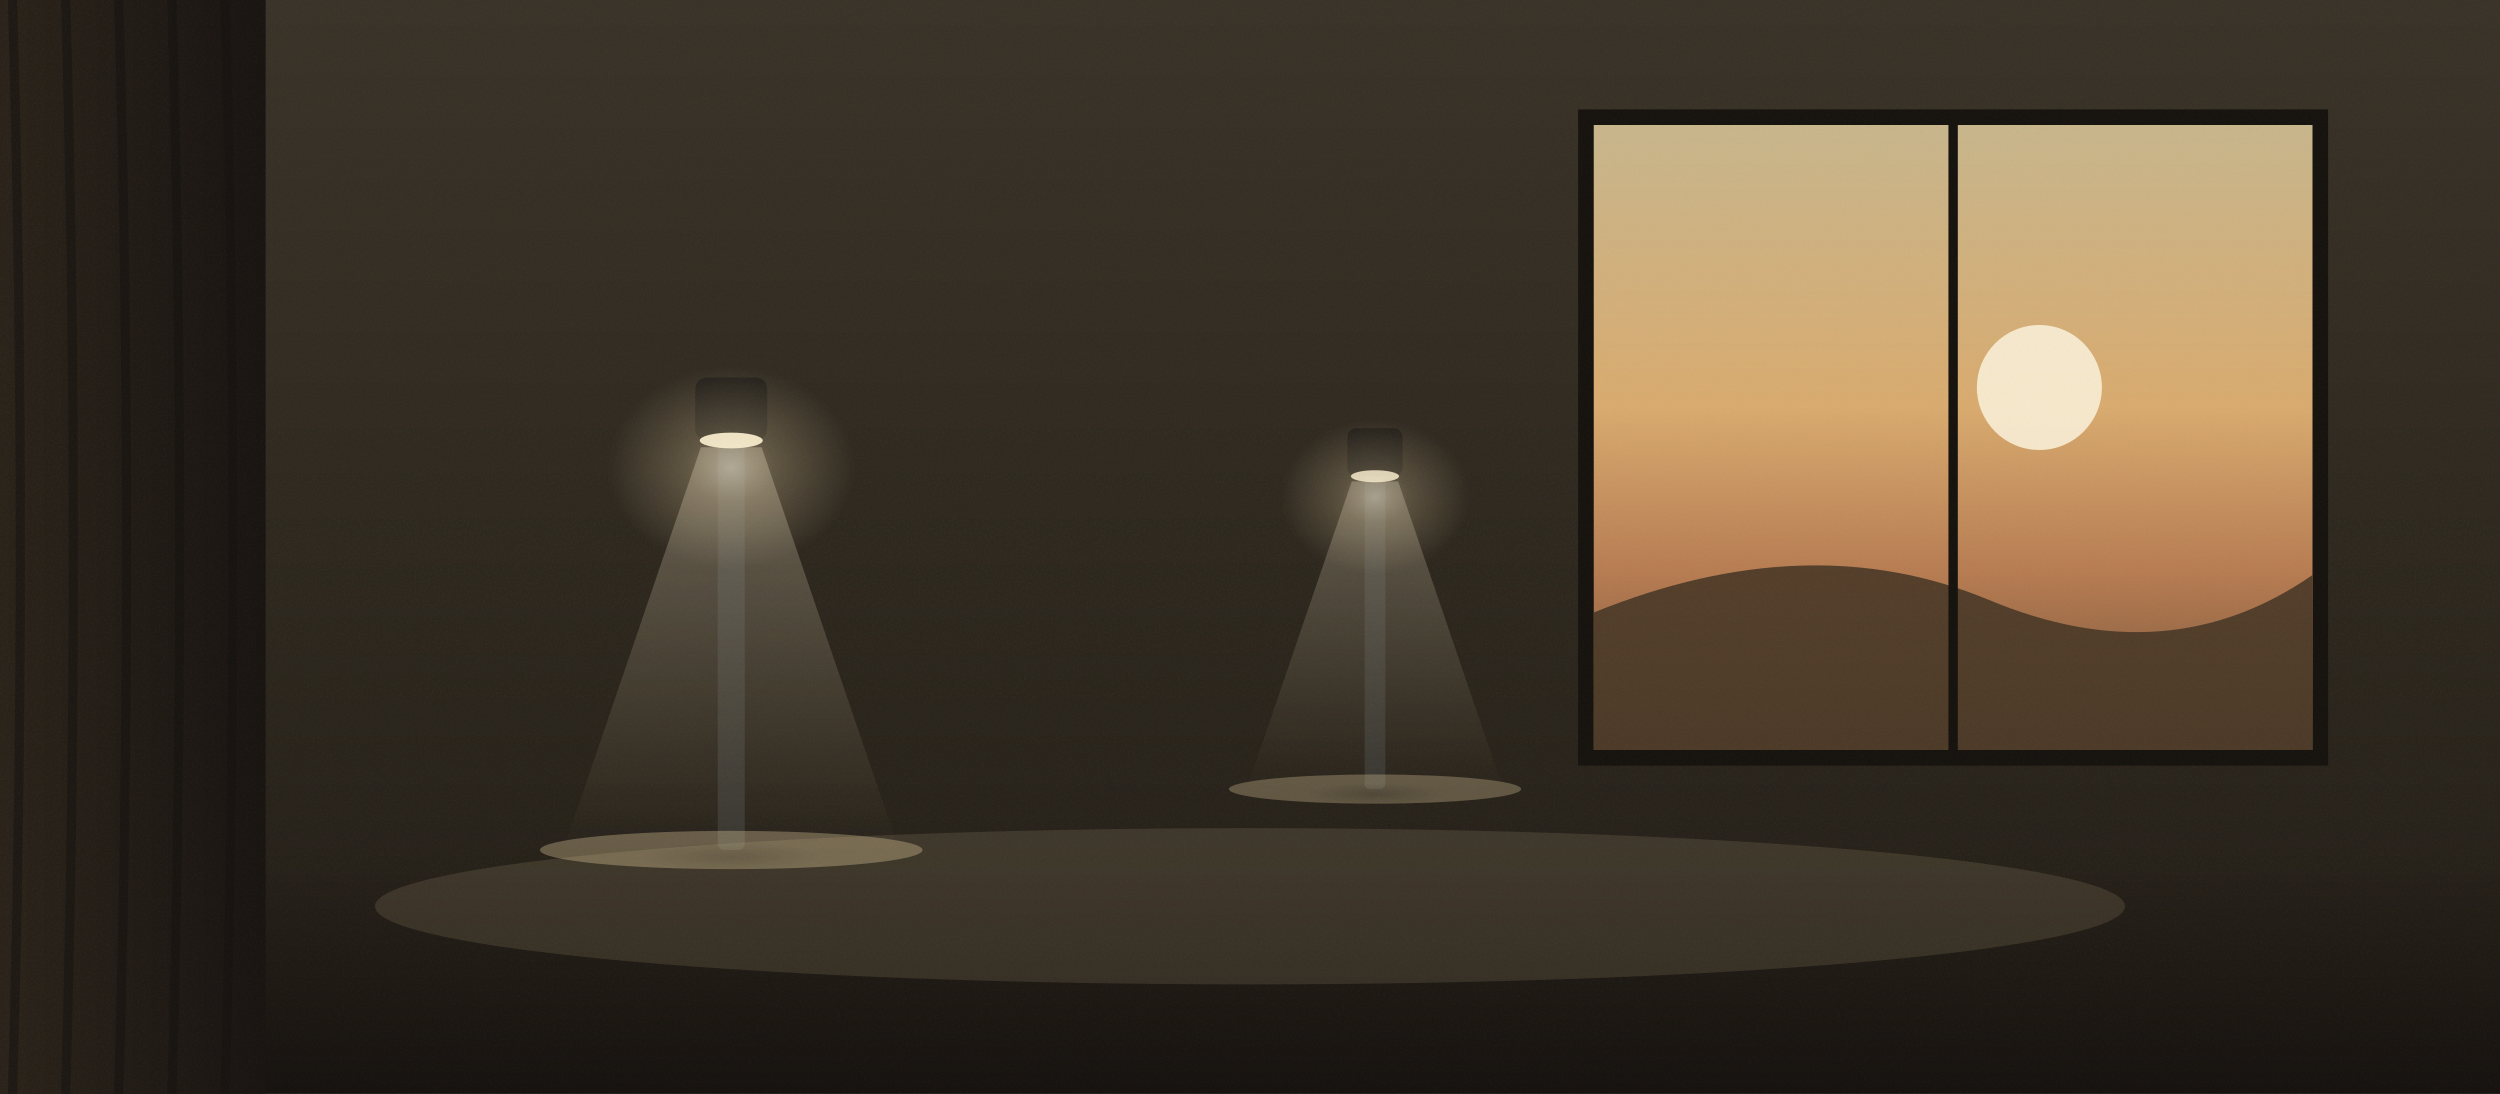
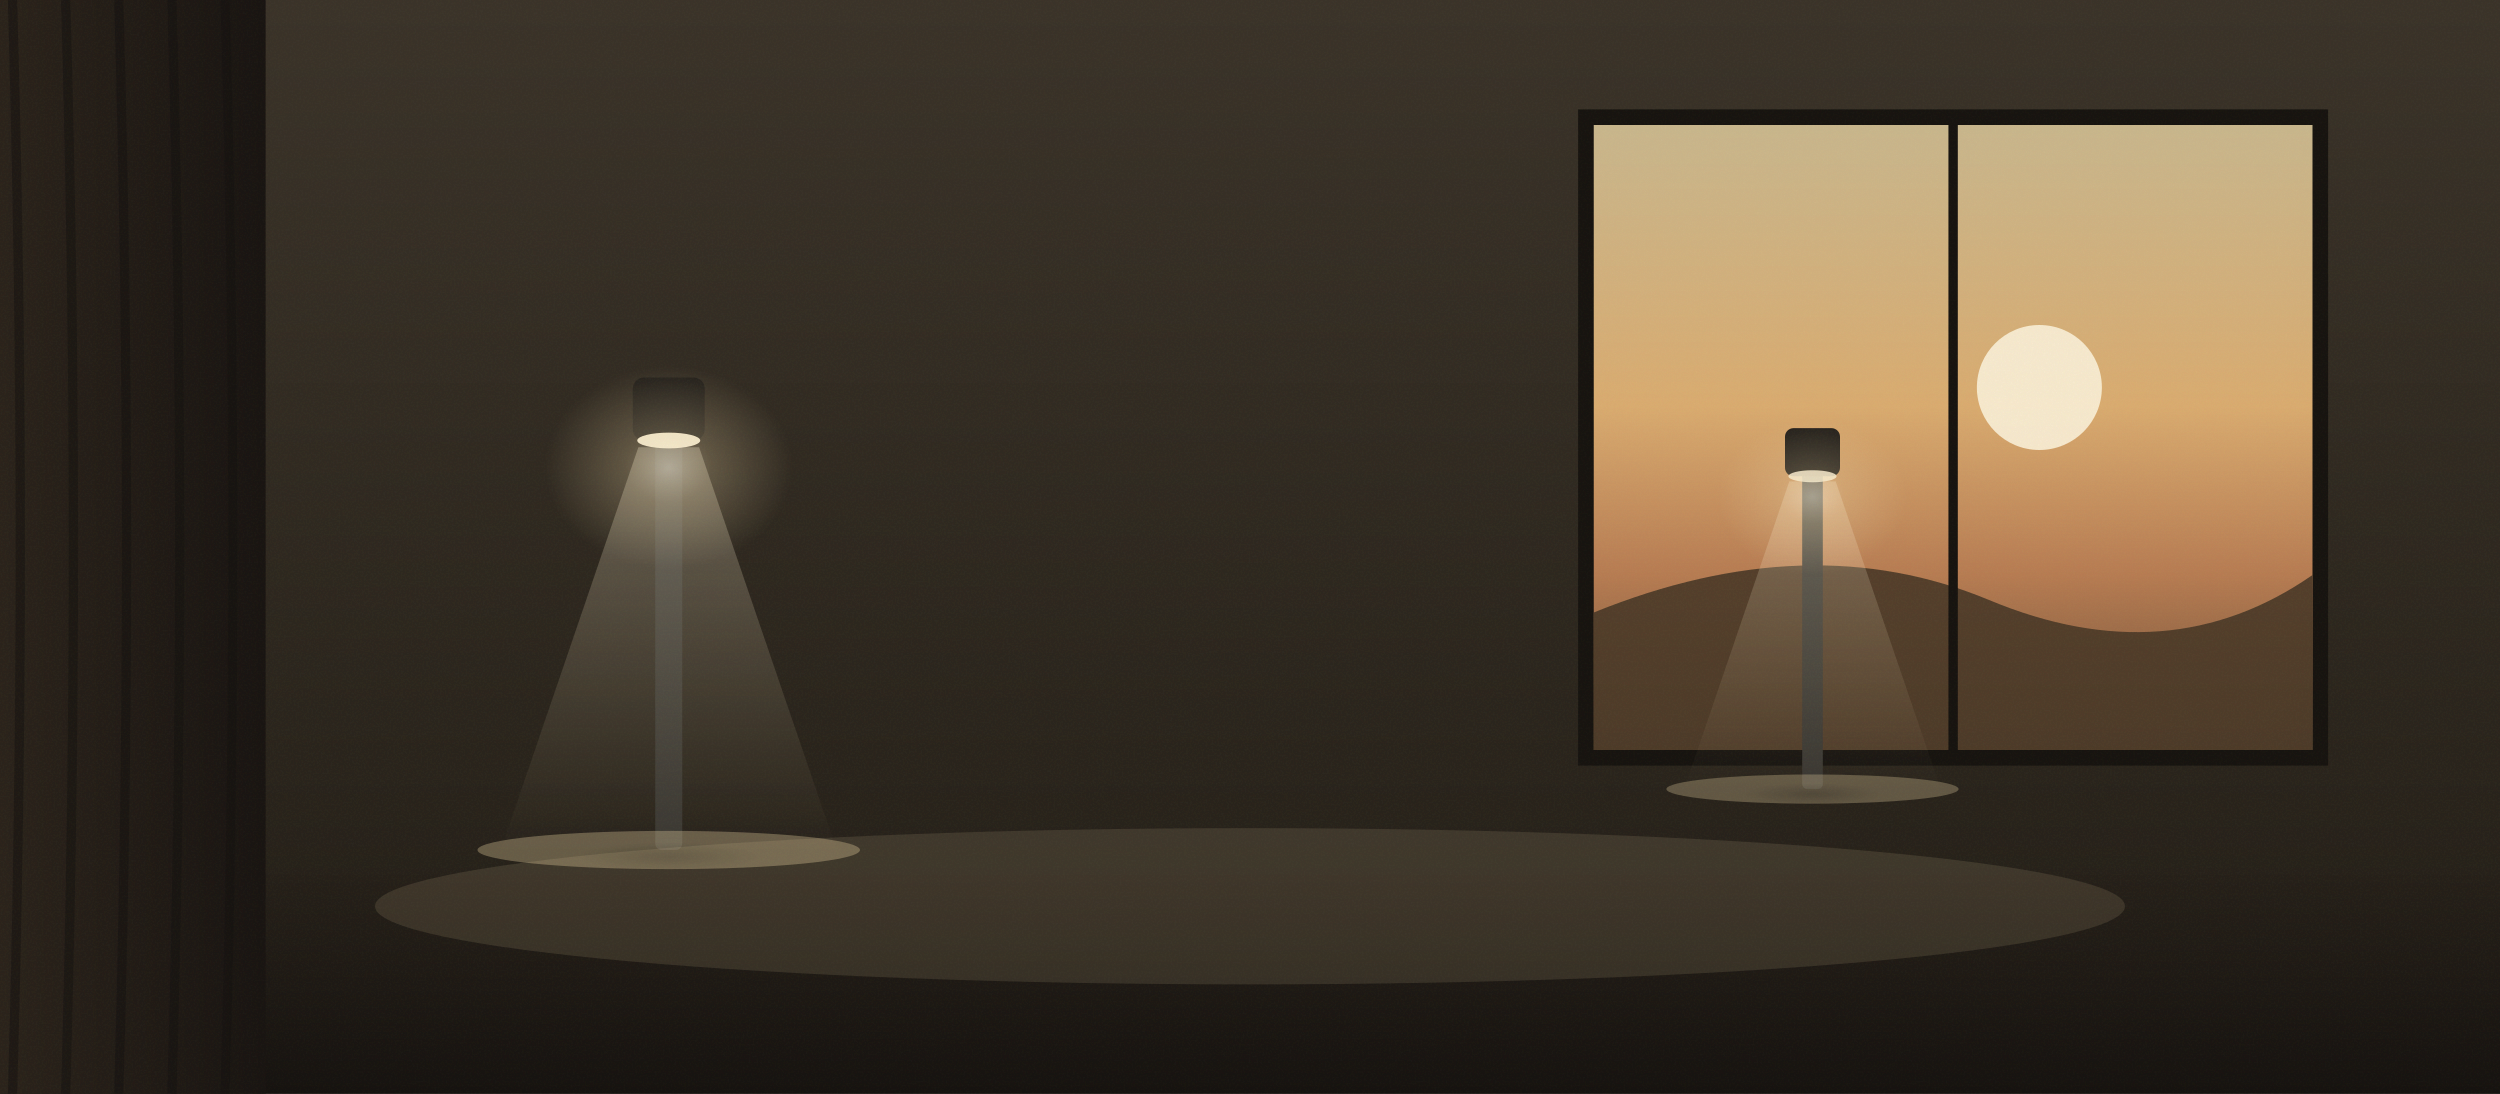
<svg xmlns="http://www.w3.org/2000/svg" viewBox="0 0 1600 700">
  <defs>
    <linearGradient id="dw725" x1="0" y1="0" x2="0" y2="1">
      <stop offset="0" stop-color="#3b342a" />
      <stop offset="0.7" stop-color="#2a251d" />
      <stop offset="1" stop-color="#211d17" />
    </linearGradient>
    <linearGradient id="df726" x1="0" y1="0" x2="0" y2="1">
      <stop offset="0" stop-color="#26211a" />
      <stop offset="1" stop-color="#161310" />
    </linearGradient>
  </defs>
  <rect width="1600" height="700" fill="url(#dw725)" />
  <rect y="560" width="1600" height="140" fill="url(#df726)" />
  <defs>
    <linearGradient id="sk727" x1="0" y1="0" x2="0" y2="1">
      <stop offset="0" stop-color="#cbb98f" />
      <stop offset="0.45" stop-color="#dcae72" />
      <stop offset="0.72" stop-color="#b97e54" />
      <stop offset="1" stop-color="#6e5138" />
    </linearGradient>
  </defs>
  <rect x="1010" y="70" width="480" height="420" fill="#171410" />
  <rect x="1020" y="80" width="460" height="400" fill="url(#sk727)" />
  <circle cx="1305.2" cy="248" r="40" fill="#fdf3da" opacity="0.9" />
  <path d="M1020 392 Q 1158 336 1273 384 T 1480 368 L1480 480 L1020 480 Z" fill="#4a3a28" opacity="0.9" />
  <rect x="1247" y="80" width="6" height="400" fill="#171410" />
  <defs>
    <linearGradient id="ct728" x1="0" y1="0" x2="1" y2="0">
      <stop offset="0" stop-color="#2b241c" />
      <stop offset="1" stop-color="#191512" />
    </linearGradient>
  </defs>
  <rect x="0" y="0" width="170" height="700" fill="url(#ct728)" />
  <path d="M8 0 Q 18 350 8 700" fill="none" stroke="#141210" stroke-width="6" opacity="0.5" />
  <path d="M42 0 Q 52 350 42 700" fill="none" stroke="#141210" stroke-width="6" opacity="0.5" />
  <path d="M76 0 Q 86 350 76 700" fill="none" stroke="#141210" stroke-width="6" opacity="0.5" />
  <path d="M110 0 Q 120 350 110 700" fill="none" stroke="#141210" stroke-width="6" opacity="0.5" />
  <path d="M144 0 Q 154 350 144 700" fill="none" stroke="#141210" stroke-width="6" opacity="0.5" />
-   <g transform="translate(180 40) scale(0.72)">
+   <g transform="translate(140 40) scale(0.72)">
    <rect x="388" y="330" width="24" height="370" rx="6" fill="#3a3833" />
    <rect x="368" y="280" width="64" height="56" rx="10" fill="#211e1a" />
    <ellipse cx="400" cy="336" rx="28" ry="7" fill="#fdf3da" opacity="0.95" />
    <defs>
      <linearGradient id="cn729" x1="0" y1="0" x2="0" y2="1">
        <stop offset="0" stop-color="#fdf3da" stop-opacity="0.3" />
        <stop offset="1" stop-color="#f3ddab" stop-opacity="0" />
      </linearGradient>
    </defs>
    <path d="M 373 342 L 427 342 L 550 702 L 250 702 Z" fill="url(#cn729)" />
    <defs>
      <radialGradient id="gl730">
        <stop offset="0" stop-color="#fdf3da" stop-opacity="0.475" />
        <stop offset="0.35" stop-color="#f3ddab" stop-opacity="0.25" />
        <stop offset="1" stop-color="#f3ddab" stop-opacity="0" />
      </radialGradient>
    </defs>
    <ellipse cx="400" cy="360" rx="110" ry="90" fill="url(#gl730)" />
    <ellipse cx="400" cy="700" rx="170" ry="17" fill="#f3ddab" opacity="0.32" />
    <defs>
      <radialGradient id="sh731">
        <stop offset="0" stop-color="#141413" stop-opacity="0.22" />
        <stop offset="1" stop-color="#141413" stop-opacity="0" />
      </radialGradient>
    </defs>
    <ellipse cx="400" cy="706" rx="80" ry="12.8" fill="url(#sh731)" />
  </g>
-   <g transform="translate(660 120) scale(0.55)">
+   <g transform="translate(940 120) scale(0.55)">
    <rect x="388" y="330" width="24" height="370" rx="6" fill="#3a3833" />
    <rect x="368" y="280" width="64" height="56" rx="10" fill="#211e1a" />
    <ellipse cx="400" cy="336" rx="28" ry="7" fill="#fdf3da" opacity="0.855" />
    <defs>
      <linearGradient id="cn732" x1="0" y1="0" x2="0" y2="1">
        <stop offset="0" stop-color="#fdf3da" stop-opacity="0.27" />
        <stop offset="1" stop-color="#f3ddab" stop-opacity="0" />
      </linearGradient>
    </defs>
    <path d="M 373 342 L 427 342 L 550 702 L 250 702 Z" fill="url(#cn732)" />
    <defs>
      <radialGradient id="gl733">
        <stop offset="0" stop-color="#fdf3da" stop-opacity="0.427" />
        <stop offset="0.35" stop-color="#f3ddab" stop-opacity="0.225" />
        <stop offset="1" stop-color="#f3ddab" stop-opacity="0" />
      </radialGradient>
    </defs>
    <ellipse cx="400" cy="360" rx="110" ry="90" fill="url(#gl733)" />
    <ellipse cx="400" cy="700" rx="170" ry="17" fill="#f3ddab" opacity="0.288" />
    <defs>
      <radialGradient id="sh734">
        <stop offset="0" stop-color="#141413" stop-opacity="0.22" />
        <stop offset="1" stop-color="#141413" stop-opacity="0" />
      </radialGradient>
    </defs>
    <ellipse cx="400" cy="706" rx="80" ry="12.8" fill="url(#sh734)" />
  </g>
  <ellipse cx="800" cy="580" rx="560" ry="50" fill="#f3ddab" opacity="0.12" />
  <filter id="nz735">
    <feTurbulence type="fractalNoise" baseFrequency="0.8" numOctaves="2" stitchTiles="stitch" />
    <feColorMatrix type="matrix" values="0 0 0 0 0.08 0 0 0 0 0.07 0 0 0 0 0.06 0 0 0 0.05 0" />
  </filter>
  <rect width="1600" height="700" filter="url(#nz735)" />
</svg>
